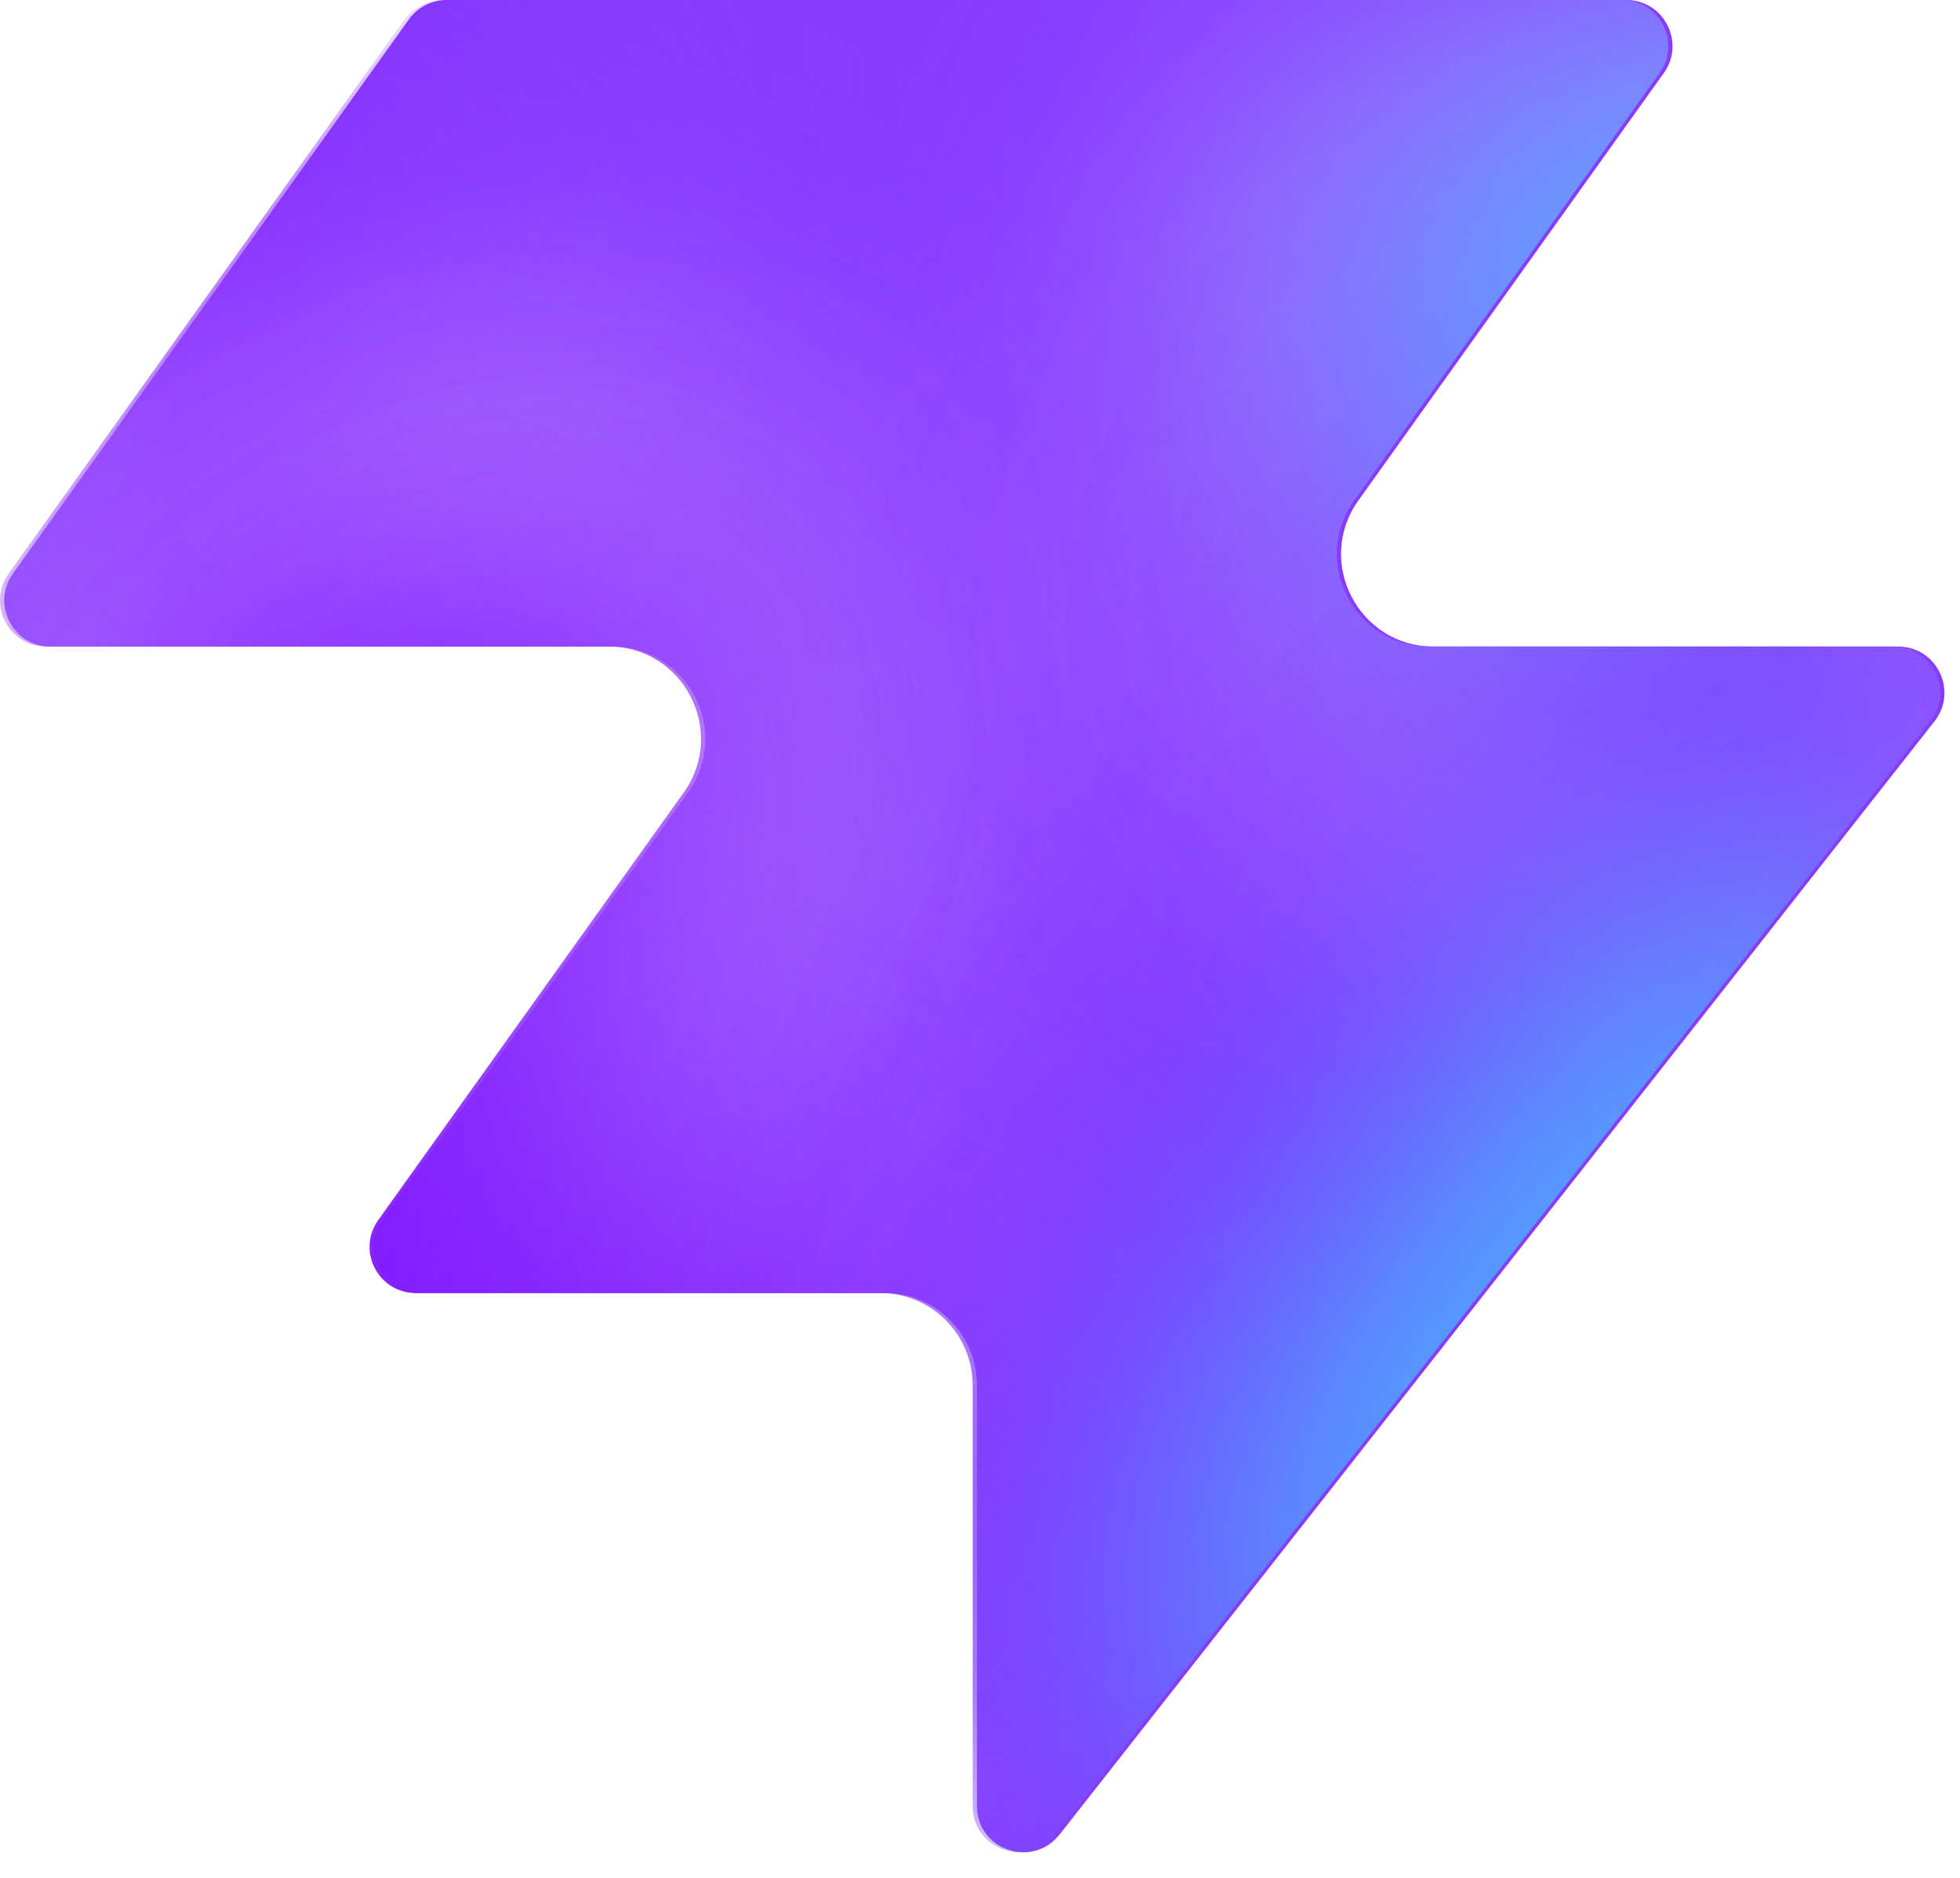
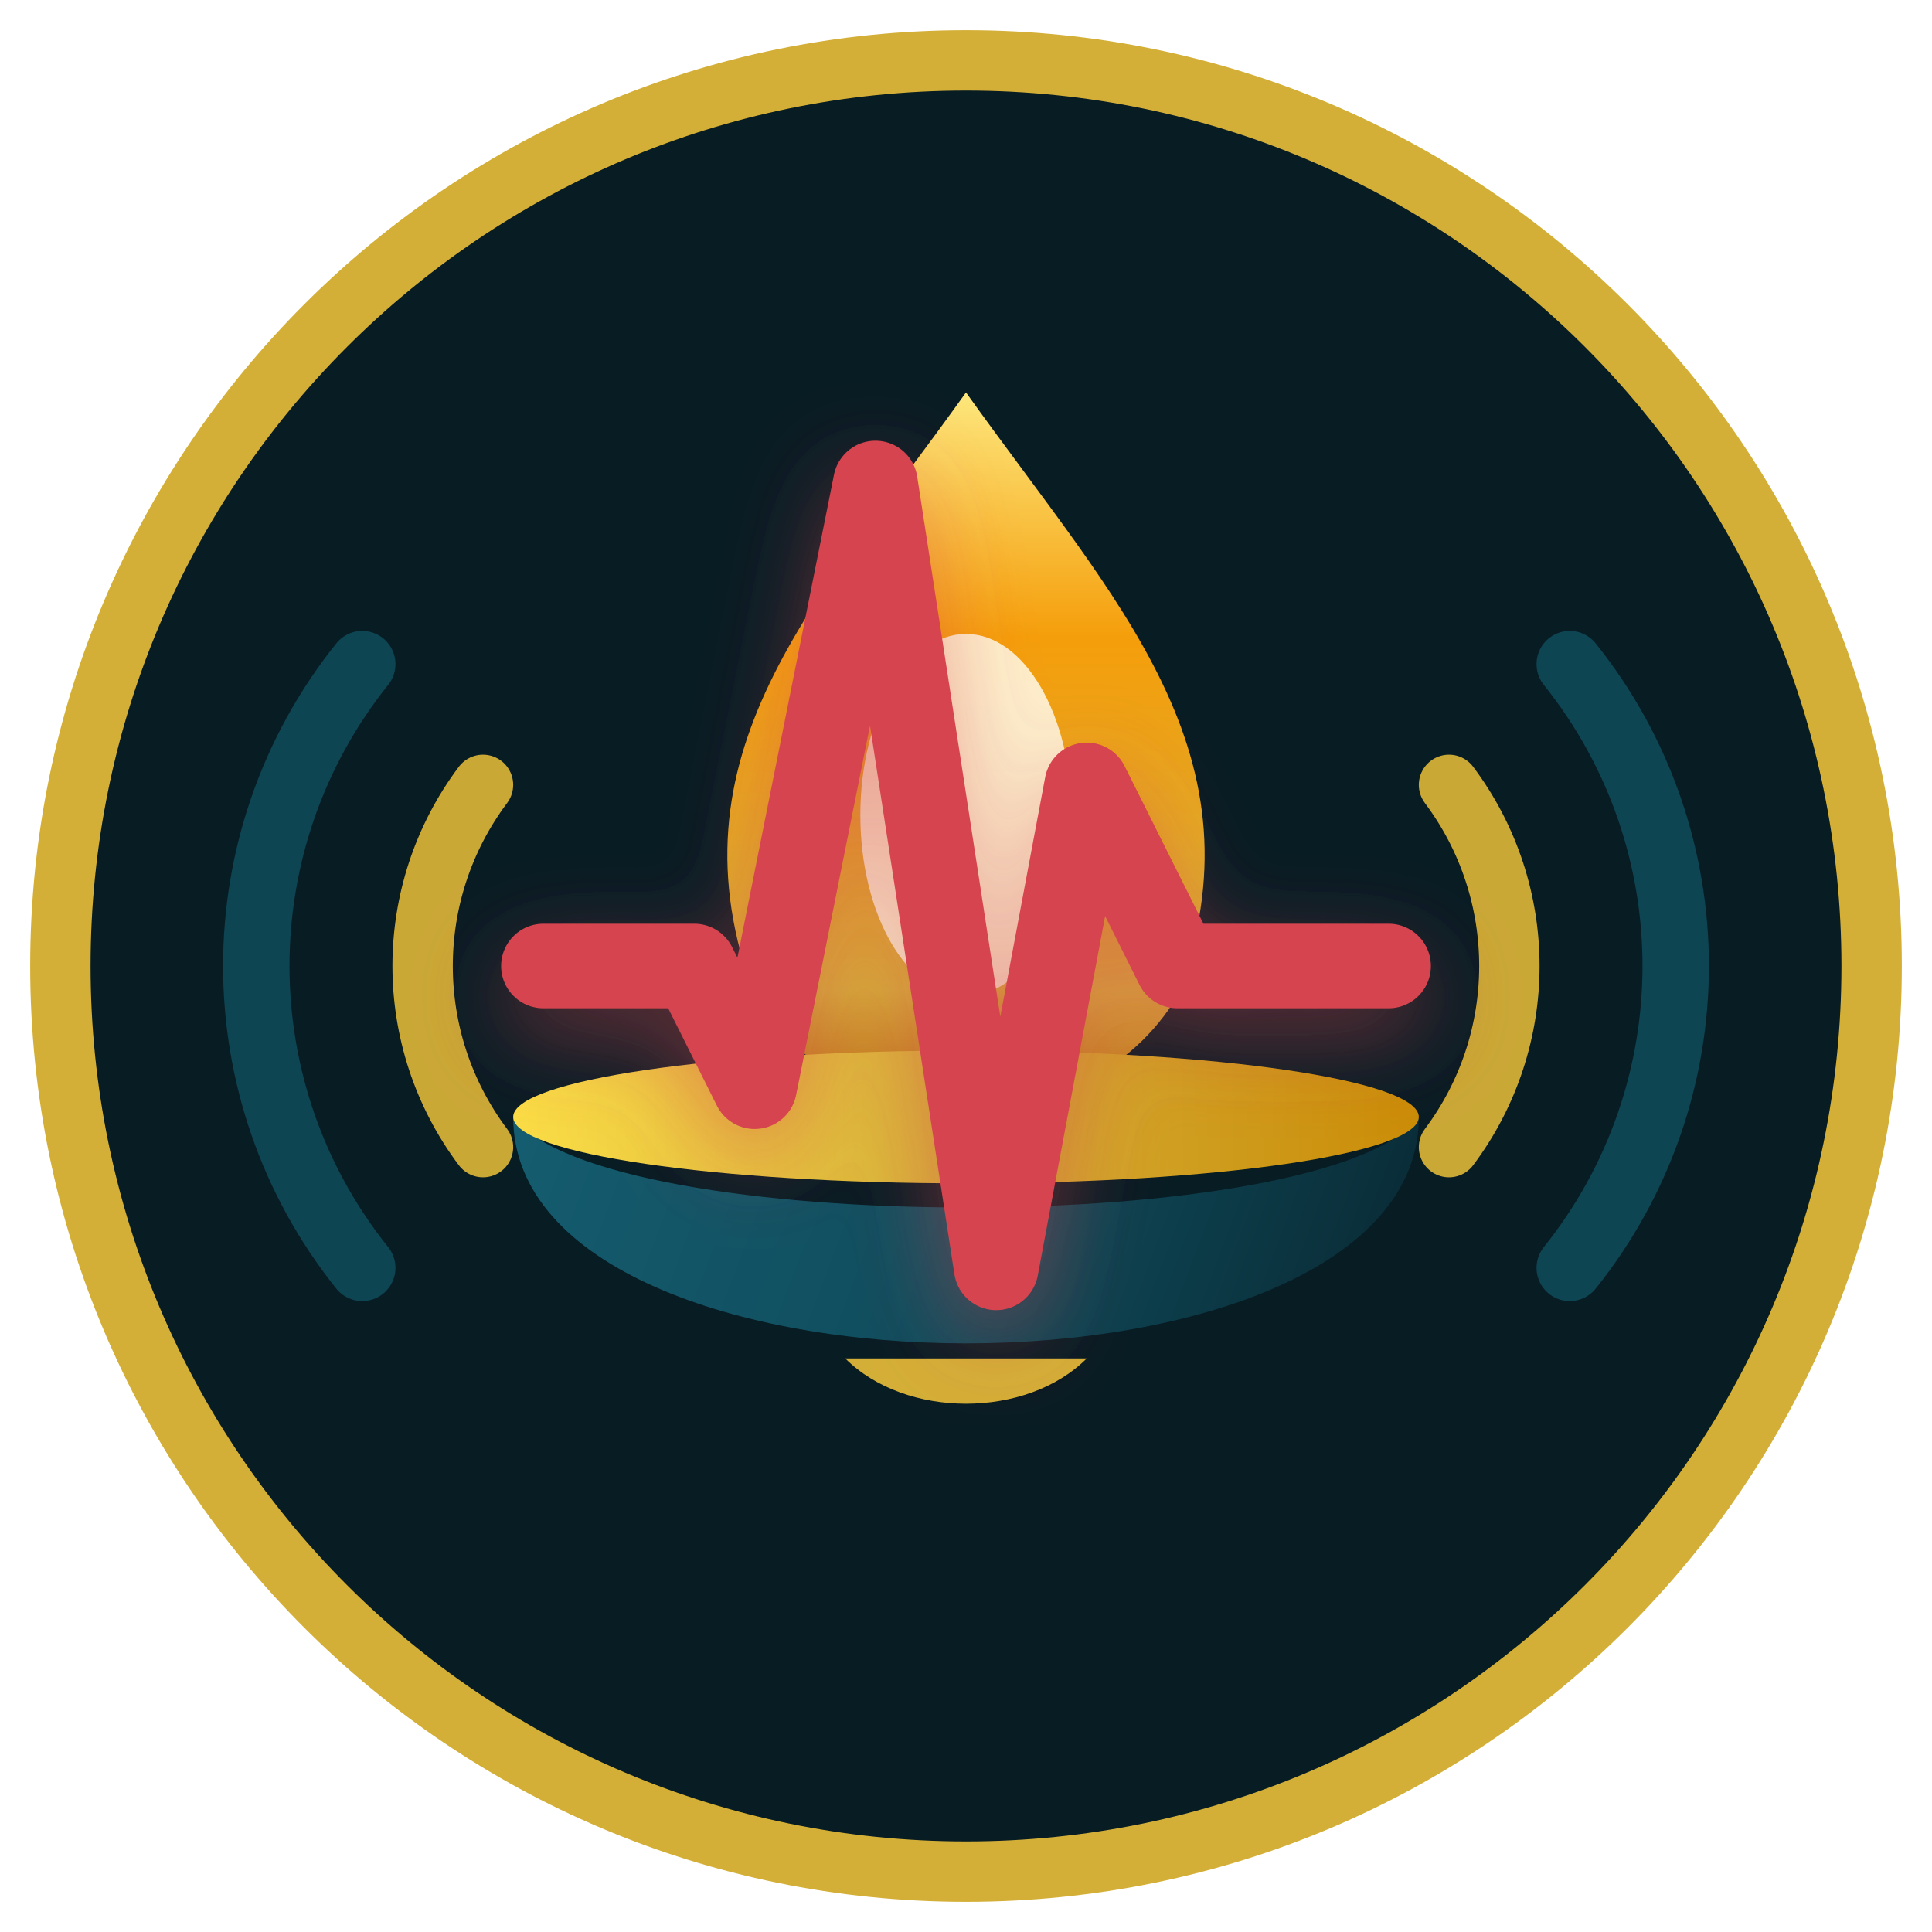
- <svg xmlns="http://www.w3.org/2000/svg" width="48" height="46" fill="none" viewBox="0 0 48 46">
-   <path fill="#863bff" d="M25.946 44.938c-.664.845-2.021.375-2.021-.698V33.937a2.26 2.26 0 0 0-2.262-2.262H10.287c-.92 0-1.456-1.04-.92-1.788l7.48-10.471c1.07-1.497 0-3.578-1.842-3.578H1.237c-.92 0-1.456-1.04-.92-1.788L10.013.474c.214-.297.556-.474.92-.474h28.894c.92 0 1.456 1.04.92 1.788l-7.48 10.471c-1.07 1.498 0 3.579 1.842 3.579h11.377c.943 0 1.473 1.088.89 1.83L25.947 44.94z" style="fill:#863bff;fill:color(display-p3 .525 .23 1);fill-opacity:1" />
-   <mask id="a" width="48" height="46" x="0" y="0" maskUnits="userSpaceOnUse" style="mask-type:alpha">
-     <path fill="#000" d="M25.842 44.938c-.664.844-2.021.375-2.021-.698V33.937a2.26 2.26 0 0 0-2.262-2.262H10.183c-.92 0-1.456-1.04-.92-1.788l7.48-10.471c1.07-1.498 0-3.579-1.842-3.579H1.133c-.92 0-1.456-1.04-.92-1.787L9.91.473c.214-.297.556-.474.92-.474h28.894c.92 0 1.456 1.04.92 1.788l-7.48 10.471c-1.07 1.498 0 3.578 1.842 3.578h11.377c.943 0 1.473 1.088.89 1.832L25.843 44.94z" style="fill:#000;fill-opacity:1" />
-   </mask>
-   <g mask="url(#a)">
-     <g filter="url(#b)">
-       <ellipse cx="5.508" cy="14.704" fill="#ede6ff" rx="5.508" ry="14.704" style="fill:#ede6ff;fill:color(display-p3 .927 .903 1);fill-opacity:1" transform="matrix(.00324 1 1 -.00324 -4.47 31.516)" />
-     </g>
-     <g filter="url(#c)">
-       <ellipse cx="10.399" cy="29.851" fill="#ede6ff" rx="10.399" ry="29.851" style="fill:#ede6ff;fill:color(display-p3 .927 .903 1);fill-opacity:1" transform="matrix(.00324 1 1 -.00324 -39.328 7.883)" />
-     </g>
-     <g filter="url(#d)">
-       <ellipse cx="5.508" cy="30.487" fill="#7e14ff" rx="5.508" ry="30.487" style="fill:#7e14ff;fill:color(display-p3 .492 .077 1);fill-opacity:1" transform="rotate(89.814 -25.913 -14.639)scale(1 -1)" />
-     </g>
-     <g filter="url(#e)">
-       <ellipse cx="5.508" cy="30.599" fill="#7e14ff" rx="5.508" ry="30.599" style="fill:#7e14ff;fill:color(display-p3 .492 .077 1);fill-opacity:1" transform="rotate(89.814 -32.644 -3.334)scale(1 -1)" />
-     </g>
-     <g filter="url(#f)">
-       <ellipse cx="5.508" cy="30.599" fill="#7e14ff" rx="5.508" ry="30.599" style="fill:#7e14ff;fill:color(display-p3 .492 .077 1);fill-opacity:1" transform="matrix(.00324 1 1 -.00324 -34.34 30.47)" />
-     </g>
-     <g filter="url(#g)">
-       <ellipse cx="14.072" cy="22.078" fill="#ede6ff" rx="14.072" ry="22.078" style="fill:#ede6ff;fill:color(display-p3 .927 .903 1);fill-opacity:1" transform="rotate(93.35 24.506 48.493)scale(-1 1)" />
-     </g>
-     <g filter="url(#h)">
-       <ellipse cx="3.47" cy="21.501" fill="#7e14ff" rx="3.47" ry="21.501" style="fill:#7e14ff;fill:color(display-p3 .492 .077 1);fill-opacity:1" transform="rotate(89.009 28.708 47.59)scale(-1 1)" />
-     </g>
-     <g filter="url(#i)">
-       <ellipse cx="3.47" cy="21.501" fill="#7e14ff" rx="3.47" ry="21.501" style="fill:#7e14ff;fill:color(display-p3 .492 .077 1);fill-opacity:1" transform="rotate(89.009 28.708 47.59)scale(-1 1)" />
-     </g>
-     <g filter="url(#j)">
-       <ellipse cx=".387" cy="8.972" fill="#7e14ff" rx="4.407" ry="29.108" style="fill:#7e14ff;fill:color(display-p3 .492 .077 1);fill-opacity:1" transform="rotate(39.51 .387 8.972)" />
-     </g>
-     <g filter="url(#k)">
-       <ellipse cx="47.523" cy="-6.092" fill="#7e14ff" rx="4.407" ry="29.108" style="fill:#7e14ff;fill:color(display-p3 .492 .077 1);fill-opacity:1" transform="rotate(37.892 47.523 -6.092)" />
-     </g>
-     <g filter="url(#l)">
-       <ellipse cx="41.412" cy="6.333" fill="#47bfff" rx="5.971" ry="9.665" style="fill:#47bfff;fill:color(display-p3 .28 .748 1);fill-opacity:1" transform="rotate(37.892 41.412 6.333)" />
-     </g>
-     <g filter="url(#m)">
-       <ellipse cx="-1.879" cy="38.332" fill="#7e14ff" rx="4.407" ry="29.108" style="fill:#7e14ff;fill:color(display-p3 .492 .077 1);fill-opacity:1" transform="rotate(37.892 -1.88 38.332)" />
-     </g>
-     <g filter="url(#n)">
-       <ellipse cx="-1.879" cy="38.332" fill="#7e14ff" rx="4.407" ry="29.108" style="fill:#7e14ff;fill:color(display-p3 .492 .077 1);fill-opacity:1" transform="rotate(37.892 -1.88 38.332)" />
-     </g>
-     <g filter="url(#o)">
-       <ellipse cx="35.651" cy="29.907" fill="#7e14ff" rx="4.407" ry="29.108" style="fill:#7e14ff;fill:color(display-p3 .492 .077 1);fill-opacity:1" transform="rotate(37.892 35.651 29.907)" />
-     </g>
-     <g filter="url(#p)">
-       <ellipse cx="38.418" cy="32.4" fill="#47bfff" rx="5.971" ry="15.297" style="fill:#47bfff;fill:color(display-p3 .28 .748 1);fill-opacity:1" transform="rotate(37.892 38.418 32.4)" />
-     </g>
-   </g>
+ <svg xmlns="http://www.w3.org/2000/svg" viewBox="0 0 64 64" fill="none">
  <defs>
-     <filter id="b" width="60.045" height="41.654" x="-19.77" y="16.149" color-interpolation-filters="sRGB" filterUnits="userSpaceOnUse">
-       <feFlood flood-opacity="0" result="BackgroundImageFix" />
-       <feBlend in="SourceGraphic" in2="BackgroundImageFix" result="shape" />
-       <feGaussianBlur result="effect1_foregroundBlur_2002_17158" stdDeviation="7.659" />
-     </filter>
-     <filter id="c" width="90.34" height="51.437" x="-54.613" y="-7.533" color-interpolation-filters="sRGB" filterUnits="userSpaceOnUse">
-       <feFlood flood-opacity="0" result="BackgroundImageFix" />
-       <feBlend in="SourceGraphic" in2="BackgroundImageFix" result="shape" />
-       <feGaussianBlur result="effect1_foregroundBlur_2002_17158" stdDeviation="7.659" />
-     </filter>
-     <filter id="d" width="79.355" height="29.4" x="-49.64" y="2.03" color-interpolation-filters="sRGB" filterUnits="userSpaceOnUse">
-       <feFlood flood-opacity="0" result="BackgroundImageFix" />
-       <feBlend in="SourceGraphic" in2="BackgroundImageFix" result="shape" />
-       <feGaussianBlur result="effect1_foregroundBlur_2002_17158" stdDeviation="4.596" />
-     </filter>
-     <filter id="e" width="79.579" height="29.4" x="-45.045" y="20.029" color-interpolation-filters="sRGB" filterUnits="userSpaceOnUse">
-       <feFlood flood-opacity="0" result="BackgroundImageFix" />
-       <feBlend in="SourceGraphic" in2="BackgroundImageFix" result="shape" />
-       <feGaussianBlur result="effect1_foregroundBlur_2002_17158" stdDeviation="4.596" />
-     </filter>
-     <filter id="f" width="79.579" height="29.4" x="-43.513" y="21.178" color-interpolation-filters="sRGB" filterUnits="userSpaceOnUse">
-       <feFlood flood-opacity="0" result="BackgroundImageFix" />
-       <feBlend in="SourceGraphic" in2="BackgroundImageFix" result="shape" />
-       <feGaussianBlur result="effect1_foregroundBlur_2002_17158" stdDeviation="4.596" />
-     </filter>
-     <filter id="g" width="74.749" height="58.852" x="15.756" y="-17.901" color-interpolation-filters="sRGB" filterUnits="userSpaceOnUse">
-       <feFlood flood-opacity="0" result="BackgroundImageFix" />
-       <feBlend in="SourceGraphic" in2="BackgroundImageFix" result="shape" />
-       <feGaussianBlur result="effect1_foregroundBlur_2002_17158" stdDeviation="7.659" />
-     </filter>
-     <filter id="h" width="61.377" height="25.362" x="23.548" y="2.284" color-interpolation-filters="sRGB" filterUnits="userSpaceOnUse">
-       <feFlood flood-opacity="0" result="BackgroundImageFix" />
-       <feBlend in="SourceGraphic" in2="BackgroundImageFix" result="shape" />
-       <feGaussianBlur result="effect1_foregroundBlur_2002_17158" stdDeviation="4.596" />
-     </filter>
-     <filter id="i" width="61.377" height="25.362" x="23.548" y="2.284" color-interpolation-filters="sRGB" filterUnits="userSpaceOnUse">
-       <feFlood flood-opacity="0" result="BackgroundImageFix" />
-       <feBlend in="SourceGraphic" in2="BackgroundImageFix" result="shape" />
-       <feGaussianBlur result="effect1_foregroundBlur_2002_17158" stdDeviation="4.596" />
-     </filter>
-     <filter id="j" width="56.045" height="63.649" x="-27.636" y="-22.853" color-interpolation-filters="sRGB" filterUnits="userSpaceOnUse">
-       <feFlood flood-opacity="0" result="BackgroundImageFix" />
-       <feBlend in="SourceGraphic" in2="BackgroundImageFix" result="shape" />
-       <feGaussianBlur result="effect1_foregroundBlur_2002_17158" stdDeviation="4.596" />
-     </filter>
-     <filter id="k" width="54.814" height="64.646" x="20.116" y="-38.415" color-interpolation-filters="sRGB" filterUnits="userSpaceOnUse">
-       <feFlood flood-opacity="0" result="BackgroundImageFix" />
-       <feBlend in="SourceGraphic" in2="BackgroundImageFix" result="shape" />
-       <feGaussianBlur result="effect1_foregroundBlur_2002_17158" stdDeviation="4.596" />
-     </filter>
-     <filter id="l" width="33.541" height="35.313" x="24.641" y="-11.323" color-interpolation-filters="sRGB" filterUnits="userSpaceOnUse">
-       <feFlood flood-opacity="0" result="BackgroundImageFix" />
-       <feBlend in="SourceGraphic" in2="BackgroundImageFix" result="shape" />
-       <feGaussianBlur result="effect1_foregroundBlur_2002_17158" stdDeviation="4.596" />
-     </filter>
-     <filter id="m" width="54.814" height="64.646" x="-29.286" y="6.009" color-interpolation-filters="sRGB" filterUnits="userSpaceOnUse">
-       <feFlood flood-opacity="0" result="BackgroundImageFix" />
-       <feBlend in="SourceGraphic" in2="BackgroundImageFix" result="shape" />
-       <feGaussianBlur result="effect1_foregroundBlur_2002_17158" stdDeviation="4.596" />
-     </filter>
-     <filter id="n" width="54.814" height="64.646" x="-29.286" y="6.009" color-interpolation-filters="sRGB" filterUnits="userSpaceOnUse">
-       <feFlood flood-opacity="0" result="BackgroundImageFix" />
-       <feBlend in="SourceGraphic" in2="BackgroundImageFix" result="shape" />
-       <feGaussianBlur result="effect1_foregroundBlur_2002_17158" stdDeviation="4.596" />
-     </filter>
-     <filter id="o" width="54.814" height="64.646" x="8.244" y="-2.416" color-interpolation-filters="sRGB" filterUnits="userSpaceOnUse">
-       <feFlood flood-opacity="0" result="BackgroundImageFix" />
-       <feBlend in="SourceGraphic" in2="BackgroundImageFix" result="shape" />
-       <feGaussianBlur result="effect1_foregroundBlur_2002_17158" stdDeviation="4.596" />
-     </filter>
-     <filter id="p" width="39.409" height="43.623" x="18.713" y="10.588" color-interpolation-filters="sRGB" filterUnits="userSpaceOnUse">
-       <feFlood flood-opacity="0" result="BackgroundImageFix" />
-       <feBlend in="SourceGraphic" in2="BackgroundImageFix" result="shape" />
-       <feGaussianBlur result="effect1_foregroundBlur_2002_17158" stdDeviation="4.596" />
+     <linearGradient id="deepamFlameGrad" x1="32" y1="12" x2="32" y2="38" gradientUnits="userSpaceOnUse">
+       <stop offset="0%" stop-color="#FEF08A" />
+       <stop offset="35%" stop-color="#F59E0B" />
+       <stop offset="80%" stop-color="#D4AF37" />
+       <stop offset="100%" stop-color="#B45309" />
+     </linearGradient>
+     <linearGradient id="diyaBowlGrad" x1="16" y1="36" x2="48" y2="48" gradientUnits="userSpaceOnUse">
+       <stop offset="0%" stop-color="#155E71" />
+       <stop offset="50%" stop-color="#0F4C5C" />
+       <stop offset="100%" stop-color="#08232C" />
+     </linearGradient>
+     <linearGradient id="goldRimGrad" x1="16" y1="36" x2="48" y2="36" gradientUnits="userSpaceOnUse">
+       <stop offset="0%" stop-color="#FDE047" />
+       <stop offset="50%" stop-color="#D4AF37" />
+       <stop offset="100%" stop-color="#CA8A04" />
+     </linearGradient>
+     <filter id="rubyGlow" x="-20%" y="-20%" width="140%" height="140%">
+       <feDropShadow dx="0" dy="1" stdDeviation="1.5" flood-color="#D64550" flood-opacity="0.45" />
    </filter>
  </defs>
+   <circle cx="32" cy="32" r="30" fill="#081C24" stroke="#D4AF37" stroke-width="2" />
+   <path d="M 12 22 A 16 16 0 0 0 12 42" stroke="#0F4C5C" stroke-width="2.2" stroke-linecap="round" opacity="0.85" />
+   <path d="M 16 26 A 10 10 0 0 0 16 38" stroke="#D4AF37" stroke-width="2" stroke-linecap="round" opacity="0.95" />
+   <path d="M 48 26 A 10 10 0 0 1 48 38" stroke="#D4AF37" stroke-width="2" stroke-linecap="round" opacity="0.95" />
+   <path d="M 52 22 A 16 16 0 0 1 52 42" stroke="#0F4C5C" stroke-width="2.2" stroke-linecap="round" opacity="0.85" />
+   <path d="M 32 13 C 37 20 42 25 39 33 C 36 38 28 38 25 33 C 22 25 27 20 32 13 Z" fill="url(#deepamFlameGrad)" />
+   <ellipse cx="32" cy="27" rx="3.5" ry="6" fill="#FFFBEB" opacity="0.85" />
+   <path d="M 17 37 C 17 47 47 47 47 37 C 44 41 20 41 17 37 Z" fill="url(#diyaBowlGrad)" />
+   <ellipse cx="32" cy="37" rx="15" ry="2.2" fill="url(#goldRimGrad)" />
+   <path d="M 28 45 C 30 47 34 47 36 45 Z" fill="#D4AF37" />
+   <path d="M 18 32 L 23 32 L 25 36 L 29 16 L 33 42 L 36 26 L 39 32 L 46 32" stroke="#D64550" stroke-width="2.8" stroke-linecap="round" stroke-linejoin="round" filter="url(#rubyGlow)" />
</svg>
